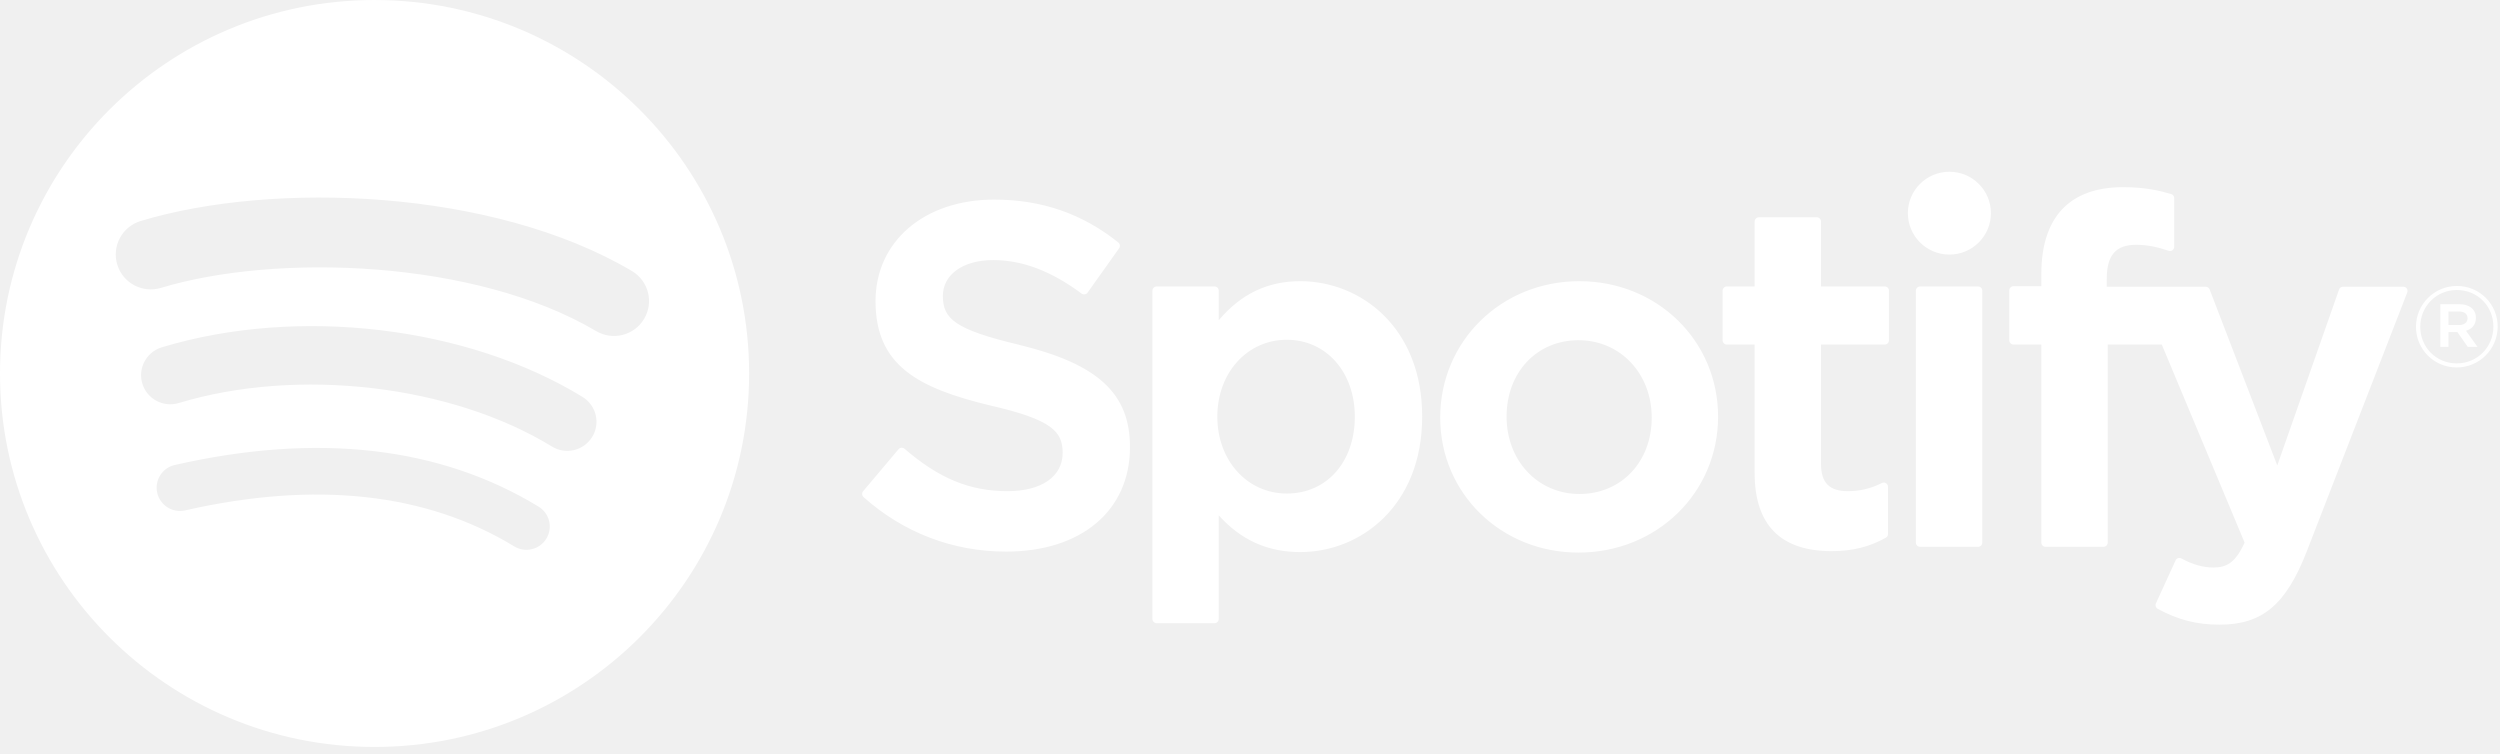
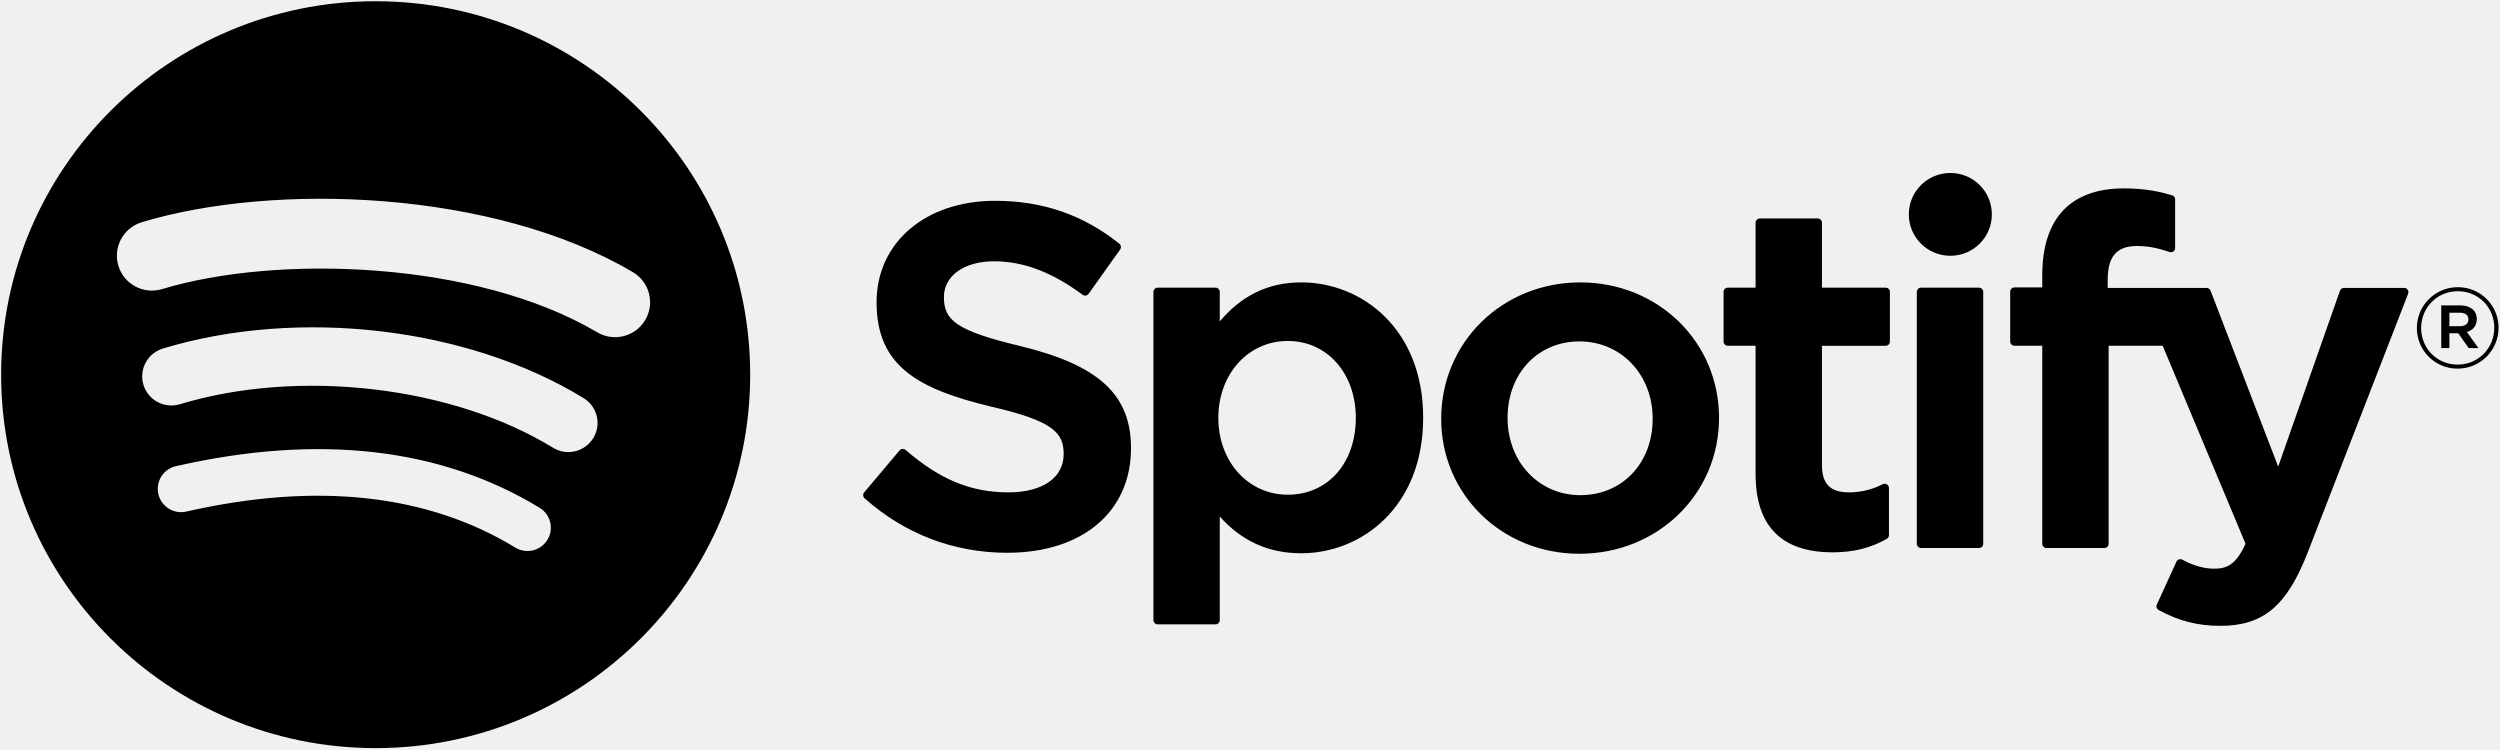
- <svg xmlns="http://www.w3.org/2000/svg" width="272" height="82" viewBox="0 0 272 82" fill="none">
-   <path d="M40.752 0C18.246 0 0 18.193 0 40.635C0 63.077 18.246 81.269 40.752 81.269C63.261 81.269 81.504 63.077 81.504 40.635C81.504 18.194 63.261 0.002 40.752 0.002L40.752 0ZM59.441 58.607C58.711 59.8 57.144 60.179 55.947 59.446C46.378 53.618 34.333 52.299 20.148 55.53C18.781 55.841 17.419 54.987 17.107 53.623C16.794 52.26 17.647 50.901 19.017 50.591C34.541 47.054 47.857 48.577 58.599 55.123C59.796 55.855 60.175 57.413 59.441 58.607ZM64.428 47.542C63.509 49.033 61.553 49.504 60.059 48.587C49.105 41.873 32.407 39.928 19.45 43.85C17.77 44.356 15.995 43.412 15.485 41.739C14.979 40.064 15.927 38.298 17.604 37.788C32.404 33.31 50.803 35.479 63.382 43.187C64.876 44.104 65.348 46.055 64.428 47.542ZM64.857 36.021C51.723 28.242 30.053 27.527 17.513 31.322C15.499 31.931 13.37 30.797 12.759 28.79C12.149 26.781 13.285 24.659 15.3 24.048C29.695 19.691 53.625 20.533 68.747 29.484C70.562 30.556 71.156 32.888 70.08 34.692C69.01 36.498 66.664 37.093 64.859 36.021H64.857ZM110.873 37.511C103.836 35.839 102.585 34.664 102.585 32.197C102.585 29.866 104.785 28.297 108.06 28.297C111.233 28.297 114.376 29.488 117.676 31.941C117.773 32.015 117.9 32.044 118.021 32.025C118.148 32.007 118.255 31.939 118.328 31.838L121.763 27.009C121.904 26.81 121.866 26.535 121.676 26.384C117.749 23.243 113.33 21.716 108.162 21.716C100.566 21.716 95.257 26.262 95.257 32.766C95.257 39.742 99.836 42.212 107.748 44.118C114.478 45.664 115.617 46.96 115.617 49.276C115.617 51.843 113.32 53.439 109.622 53.439C105.515 53.439 102.162 52.056 98.415 48.824C98.322 48.742 98.196 48.708 98.079 48.713C97.953 48.722 97.841 48.781 97.763 48.873L93.909 53.444C93.748 53.638 93.767 53.919 93.952 54.084C98.313 57.966 103.675 60.014 109.466 60.014C117.651 60.014 122.941 55.554 122.941 48.65C122.956 42.823 119.457 39.597 110.887 37.518L110.873 37.511ZM141.462 30.592C137.915 30.592 135.005 31.986 132.601 34.841V31.627C132.601 31.373 132.396 31.167 132.143 31.167H125.841C125.588 31.167 125.384 31.373 125.384 31.627V67.341C125.384 67.593 125.588 67.802 125.841 67.802H132.143C132.396 67.802 132.601 67.593 132.601 67.341V56.069C135.005 58.752 137.915 60.067 141.462 60.067C148.056 60.067 154.733 55.006 154.733 45.331C154.742 35.654 148.066 30.592 141.467 30.592L141.462 30.592ZM147.404 45.331C147.404 50.256 144.363 53.696 140.002 53.696C135.696 53.696 132.445 50.1 132.445 45.331C132.445 40.561 135.696 36.967 140.002 36.967C144.29 36.966 147.404 40.484 147.404 45.331ZM171.838 30.592C163.346 30.592 156.694 37.112 156.694 45.436C156.694 53.672 163.302 60.121 171.736 60.121C180.256 60.121 186.928 53.623 186.928 45.331C186.928 37.067 180.3 30.593 171.838 30.593V30.592ZM171.838 53.745C167.322 53.745 163.915 50.125 163.915 45.329C163.915 40.511 167.205 37.015 171.736 37.015C176.281 37.015 179.707 40.633 179.707 45.434C179.707 50.251 176.397 53.745 171.838 53.745ZM205.06 31.167H198.126V24.099C198.126 23.845 197.921 23.639 197.668 23.639H191.366C191.113 23.639 190.904 23.845 190.904 24.099V31.167H187.877C187.624 31.167 187.42 31.373 187.42 31.627V37.026C187.42 37.28 187.624 37.487 187.877 37.487H190.904V51.459C190.904 57.102 193.722 59.965 199.284 59.965C201.542 59.965 203.415 59.499 205.182 58.5C205.328 58.422 205.415 58.267 205.415 58.102V52.959C205.415 52.803 205.333 52.653 205.196 52.57C205.06 52.483 204.89 52.478 204.749 52.551C203.537 53.157 202.364 53.439 201.05 53.439C199.031 53.439 198.126 52.522 198.126 50.474V37.489H205.06C205.313 37.489 205.517 37.282 205.517 37.029V31.63C205.527 31.376 205.323 31.169 205.065 31.169L205.06 31.167ZM229.216 31.194V30.326C229.216 27.772 230.199 26.634 232.399 26.634C233.713 26.634 234.769 26.894 235.951 27.287C236.097 27.332 236.248 27.309 236.365 27.223C236.487 27.136 236.555 26.997 236.555 26.849V21.555C236.555 21.353 236.428 21.174 236.229 21.114C234.983 20.744 233.387 20.364 230.993 20.364C225.177 20.364 222.097 23.631 222.097 29.81V31.139H219.07C218.817 31.139 218.608 31.346 218.608 31.599V37.026C218.608 37.28 218.817 37.487 219.07 37.487H222.097V59.034C222.097 59.291 222.306 59.495 222.559 59.495H228.856C229.114 59.495 229.319 59.291 229.319 59.034V37.488H235.202L244.214 59.034C243.192 61.295 242.185 61.746 240.813 61.746C239.703 61.746 238.53 61.416 237.338 60.761C237.226 60.703 237.09 60.693 236.973 60.727C236.852 60.771 236.749 60.858 236.701 60.975L234.564 65.647C234.462 65.871 234.55 66.128 234.764 66.244C236.993 67.448 239.003 67.962 241.489 67.962C246.141 67.962 248.716 65.798 250.979 59.985L261.908 31.823C261.967 31.681 261.947 31.521 261.86 31.396C261.777 31.271 261.636 31.196 261.485 31.196H254.925C254.726 31.196 254.55 31.32 254.487 31.504L247.767 50.639L240.409 31.492C240.341 31.314 240.17 31.196 239.981 31.196H229.216V31.194ZM215.211 31.167H208.909C208.656 31.167 208.447 31.373 208.447 31.627V59.034C208.447 59.291 208.656 59.495 208.909 59.495H215.211C215.464 59.495 215.673 59.291 215.673 59.034V31.629C215.673 31.375 215.469 31.169 215.211 31.169V31.167ZM212.097 18.687C209.6 18.687 207.576 20.702 207.576 23.19C207.576 25.681 209.6 27.698 212.097 27.698C214.593 27.698 216.613 25.681 216.613 23.19C216.613 20.702 214.588 18.687 212.097 18.687ZM267.29 39.979C264.799 39.979 262.857 37.982 262.857 35.557C262.857 33.133 264.823 31.113 267.315 31.113C269.806 31.113 271.748 33.109 271.748 35.532C271.748 37.957 269.782 39.979 267.29 39.979ZM267.315 31.553C265.042 31.553 263.324 33.353 263.324 35.557C263.324 37.761 265.032 39.537 267.29 39.537C269.563 39.537 271.281 37.738 271.281 35.532C271.281 33.329 269.573 31.553 267.315 31.553ZM268.298 35.987L269.553 37.738H268.492L267.363 36.132H266.395V37.738H265.509V33.097H267.582C268.668 33.097 269.378 33.649 269.378 34.577C269.383 35.338 268.94 35.803 268.303 35.987H268.298ZM267.548 33.893H266.395V35.361H267.548C268.123 35.361 268.468 35.08 268.468 34.626C268.468 34.149 268.123 33.893 267.548 33.893Z" fill="white" />
+ <svg xmlns="http://www.w3.org/2000/svg" width="307" height="92" viewBox="0 0 307 92" fill="none">
+   <g clip-path="url(#clip0_7073_3502)">
+     <path d="M46.13 0.152C20.73 0.152 0.139 20.683 0.139 46.01C0.139 71.338 20.73 91.868 46.13 91.868C71.532 91.868 92.122 71.338 92.122 46.01C92.122 20.685 71.532 0.154 46.129 0.154L46.13 0.152ZM67.221 66.293C66.397 67.64 64.629 68.067 63.278 67.24C52.48 60.663 38.886 59.174 22.877 62.821C21.334 63.172 19.797 62.208 19.445 60.669C19.092 59.13 20.055 57.597 21.601 57.246C39.12 53.255 54.148 54.974 66.271 62.361C67.622 63.188 68.05 64.946 67.221 66.293ZM72.85 53.806C71.812 55.489 69.605 56.02 67.919 54.985C55.556 47.408 36.712 45.214 22.089 49.639C20.193 50.211 18.19 49.145 17.615 47.257C17.043 45.366 18.113 43.373 20.006 42.798C36.709 37.745 57.473 40.192 71.67 48.891C73.356 49.926 73.888 52.127 72.85 53.806ZM73.334 40.804C58.511 32.025 34.055 31.218 19.903 35.5C17.631 36.188 15.227 34.908 14.539 32.642C13.85 30.375 15.132 27.98 17.406 27.292C33.652 22.374 60.658 23.324 77.724 33.426C79.772 34.636 80.442 37.268 79.229 39.304C78.021 41.342 75.373 42.014 73.336 40.804H73.334ZM125.266 42.486C117.324 40.598 115.913 39.272 115.913 36.488C115.913 33.857 118.395 32.087 122.091 32.087C125.672 32.087 129.22 33.431 132.943 36.199C133.053 36.282 133.196 36.316 133.333 36.294C133.476 36.273 133.597 36.197 133.679 36.083L137.557 30.633C137.716 30.408 137.672 30.099 137.458 29.927C133.026 26.383 128.039 24.659 122.207 24.659C113.634 24.659 107.642 29.79 107.642 37.131C107.642 45.003 112.81 47.79 121.74 49.942C129.335 51.687 130.62 53.149 130.62 55.762C130.62 58.659 128.028 60.461 123.854 60.461C119.219 60.461 115.435 58.9 111.206 55.253C111.102 55.16 110.959 55.122 110.827 55.127C110.684 55.138 110.558 55.204 110.47 55.308L106.121 60.466C105.939 60.685 105.961 61.003 106.17 61.189C111.091 65.57 117.143 67.881 123.678 67.881C132.916 67.881 138.886 62.849 138.886 55.056C138.902 48.481 134.953 44.839 125.282 42.493L125.266 42.486ZM159.788 34.677C155.784 34.677 152.5 36.25 149.787 39.472V35.845C149.787 35.559 149.557 35.325 149.271 35.325H142.159C141.873 35.325 141.643 35.559 141.643 35.845V76.15C141.643 76.435 141.873 76.67 142.159 76.67H149.271C149.557 76.67 149.787 76.435 149.787 76.15V63.429C152.5 66.457 155.784 67.941 159.788 67.941C167.23 67.941 174.765 62.23 174.765 51.311C174.776 40.39 167.241 34.676 159.794 34.676L159.788 34.677ZM166.494 51.311C166.494 56.868 163.061 60.751 158.14 60.751C153.28 60.751 149.611 56.693 149.611 51.311C149.611 45.928 153.28 41.871 158.14 41.871C162.979 41.87 166.494 45.84 166.494 51.311ZM194.069 34.677C184.485 34.677 176.978 42.035 176.978 51.43C176.978 60.724 184.436 68.002 193.953 68.002C203.57 68.002 211.099 60.669 211.099 51.311C211.099 41.984 203.619 34.678 194.069 34.678V34.677ZM194.069 60.806C188.972 60.806 185.128 56.721 185.128 51.308C185.128 45.871 188.84 41.925 193.953 41.925C199.083 41.925 202.949 46.009 202.949 51.427C202.949 56.863 199.215 60.806 194.069 60.806ZM231.562 35.325H223.736V27.349C223.736 27.063 223.506 26.829 223.22 26.829H216.108C215.822 26.829 215.586 27.063 215.586 27.349V35.325H212.17C211.885 35.325 211.654 35.559 211.654 35.845V41.938C211.654 42.224 211.885 42.458 212.17 42.458H215.586V58.227C215.586 64.595 218.766 67.826 225.043 67.826C227.592 67.826 229.706 67.301 231.7 66.173C231.864 66.085 231.963 65.91 231.963 65.724V59.919C231.963 59.743 231.87 59.574 231.716 59.481C231.562 59.382 231.37 59.377 231.211 59.459C229.843 60.143 228.52 60.461 227.037 60.461C224.758 60.461 223.736 59.426 223.736 57.115V42.461H231.562C231.848 42.461 232.079 42.227 232.079 41.941V35.848C232.09 35.562 231.859 35.328 231.568 35.328L231.562 35.325ZM258.824 35.356V34.377C258.824 31.495 259.934 30.209 262.416 30.209C263.899 30.209 265.091 30.503 266.425 30.946C266.59 30.998 266.76 30.972 266.892 30.874C267.029 30.776 267.106 30.619 267.106 30.453V24.478C267.106 24.25 266.963 24.047 266.738 23.98C265.332 23.562 263.531 23.134 260.829 23.134C254.266 23.134 250.79 26.821 250.79 33.794V35.294H247.374C247.088 35.294 246.852 35.528 246.852 35.814V41.938C246.852 42.224 247.088 42.458 247.374 42.458H250.79V66.775C250.79 67.065 251.026 67.295 251.311 67.295H258.418C258.709 67.295 258.94 67.065 258.94 66.775V42.46H265.579L275.751 66.775C274.597 69.327 273.46 69.836 271.912 69.836C270.659 69.836 269.336 69.464 267.99 68.725C267.864 68.659 267.71 68.648 267.579 68.686C267.441 68.735 267.326 68.834 267.271 68.965L264.86 74.239C264.745 74.491 264.844 74.781 265.085 74.913C267.6 76.271 269.869 76.851 272.675 76.851C277.925 76.851 280.831 74.409 283.384 67.848L295.719 36.066C295.785 35.906 295.763 35.725 295.664 35.584C295.571 35.443 295.412 35.358 295.241 35.358H287.838C287.613 35.358 287.415 35.499 287.344 35.706L279.76 57.301L271.456 35.692C271.379 35.491 271.187 35.358 270.973 35.358H258.824V35.356ZM243.019 35.325H235.906C235.621 35.325 235.385 35.559 235.385 35.845V66.775C235.385 67.065 235.621 67.295 235.906 67.295H243.019C243.304 67.295 243.54 67.065 243.54 66.775V35.847C243.54 35.561 243.31 35.327 243.019 35.327V35.325ZM239.504 21.241C236.686 21.241 234.402 23.515 234.402 26.323C234.402 29.134 236.686 31.41 239.504 31.41C242.321 31.41 244.6 29.134 244.6 26.323C244.6 23.515 242.316 21.241 239.504 21.241ZM301.793 45.27C298.982 45.27 296.79 43.017 296.79 40.281C296.79 37.544 299.009 35.265 301.821 35.265C304.633 35.265 306.824 37.518 306.824 40.252C306.824 42.989 304.605 45.27 301.793 45.27ZM301.821 35.761C299.256 35.761 297.317 37.793 297.317 40.281C297.317 42.767 299.245 44.772 301.793 44.772C304.358 44.772 306.297 42.742 306.297 40.252C306.297 37.765 304.369 35.761 301.821 35.761ZM302.93 40.765L304.347 42.741H303.15L301.876 40.928H300.783V42.741H299.783V37.504H302.123C303.348 37.504 304.149 38.126 304.149 39.174C304.155 40.033 303.655 40.558 302.936 40.765H302.93ZM302.084 38.402H300.783V40.059H302.084C302.732 40.059 303.122 39.742 303.122 39.23C303.122 38.691 302.732 38.402 302.084 38.402Z" fill="black" />
+   </g>
+   <defs>
+     <clipPath id="clip0_7073_3502">
+       <rect width="307" height="92" fill="white" />
+     </clipPath>
+   </defs>
</svg>
